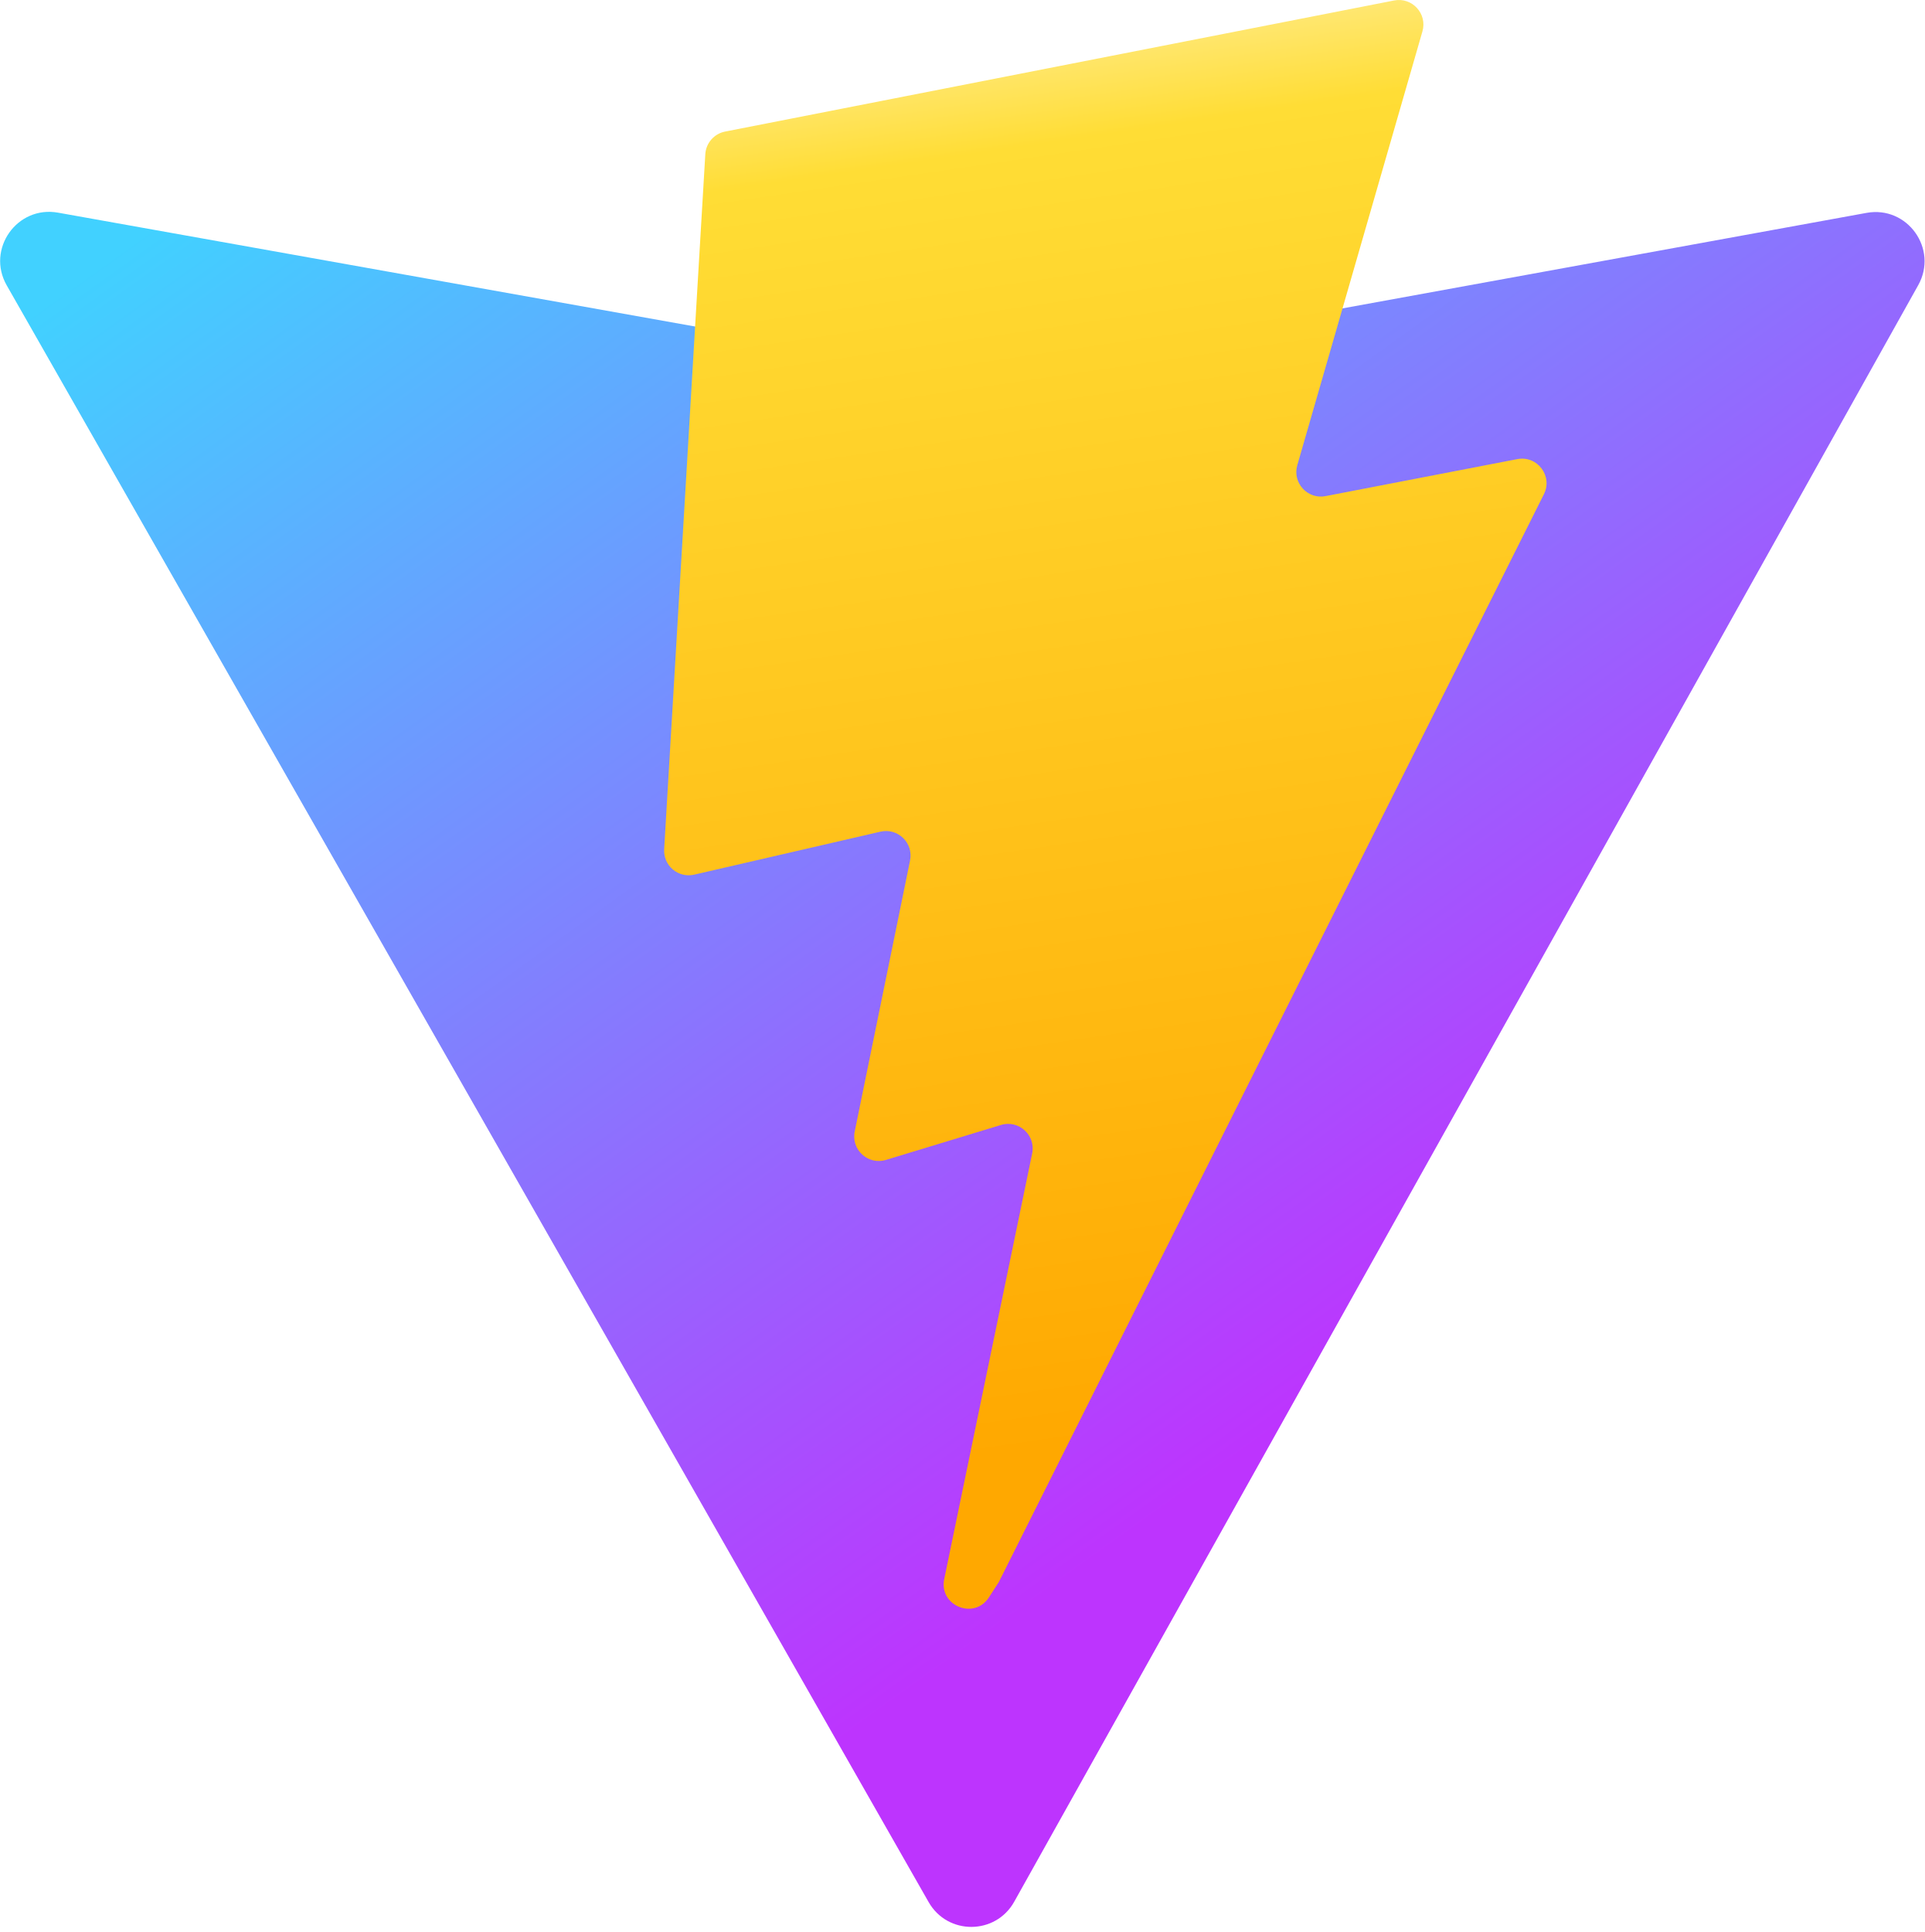
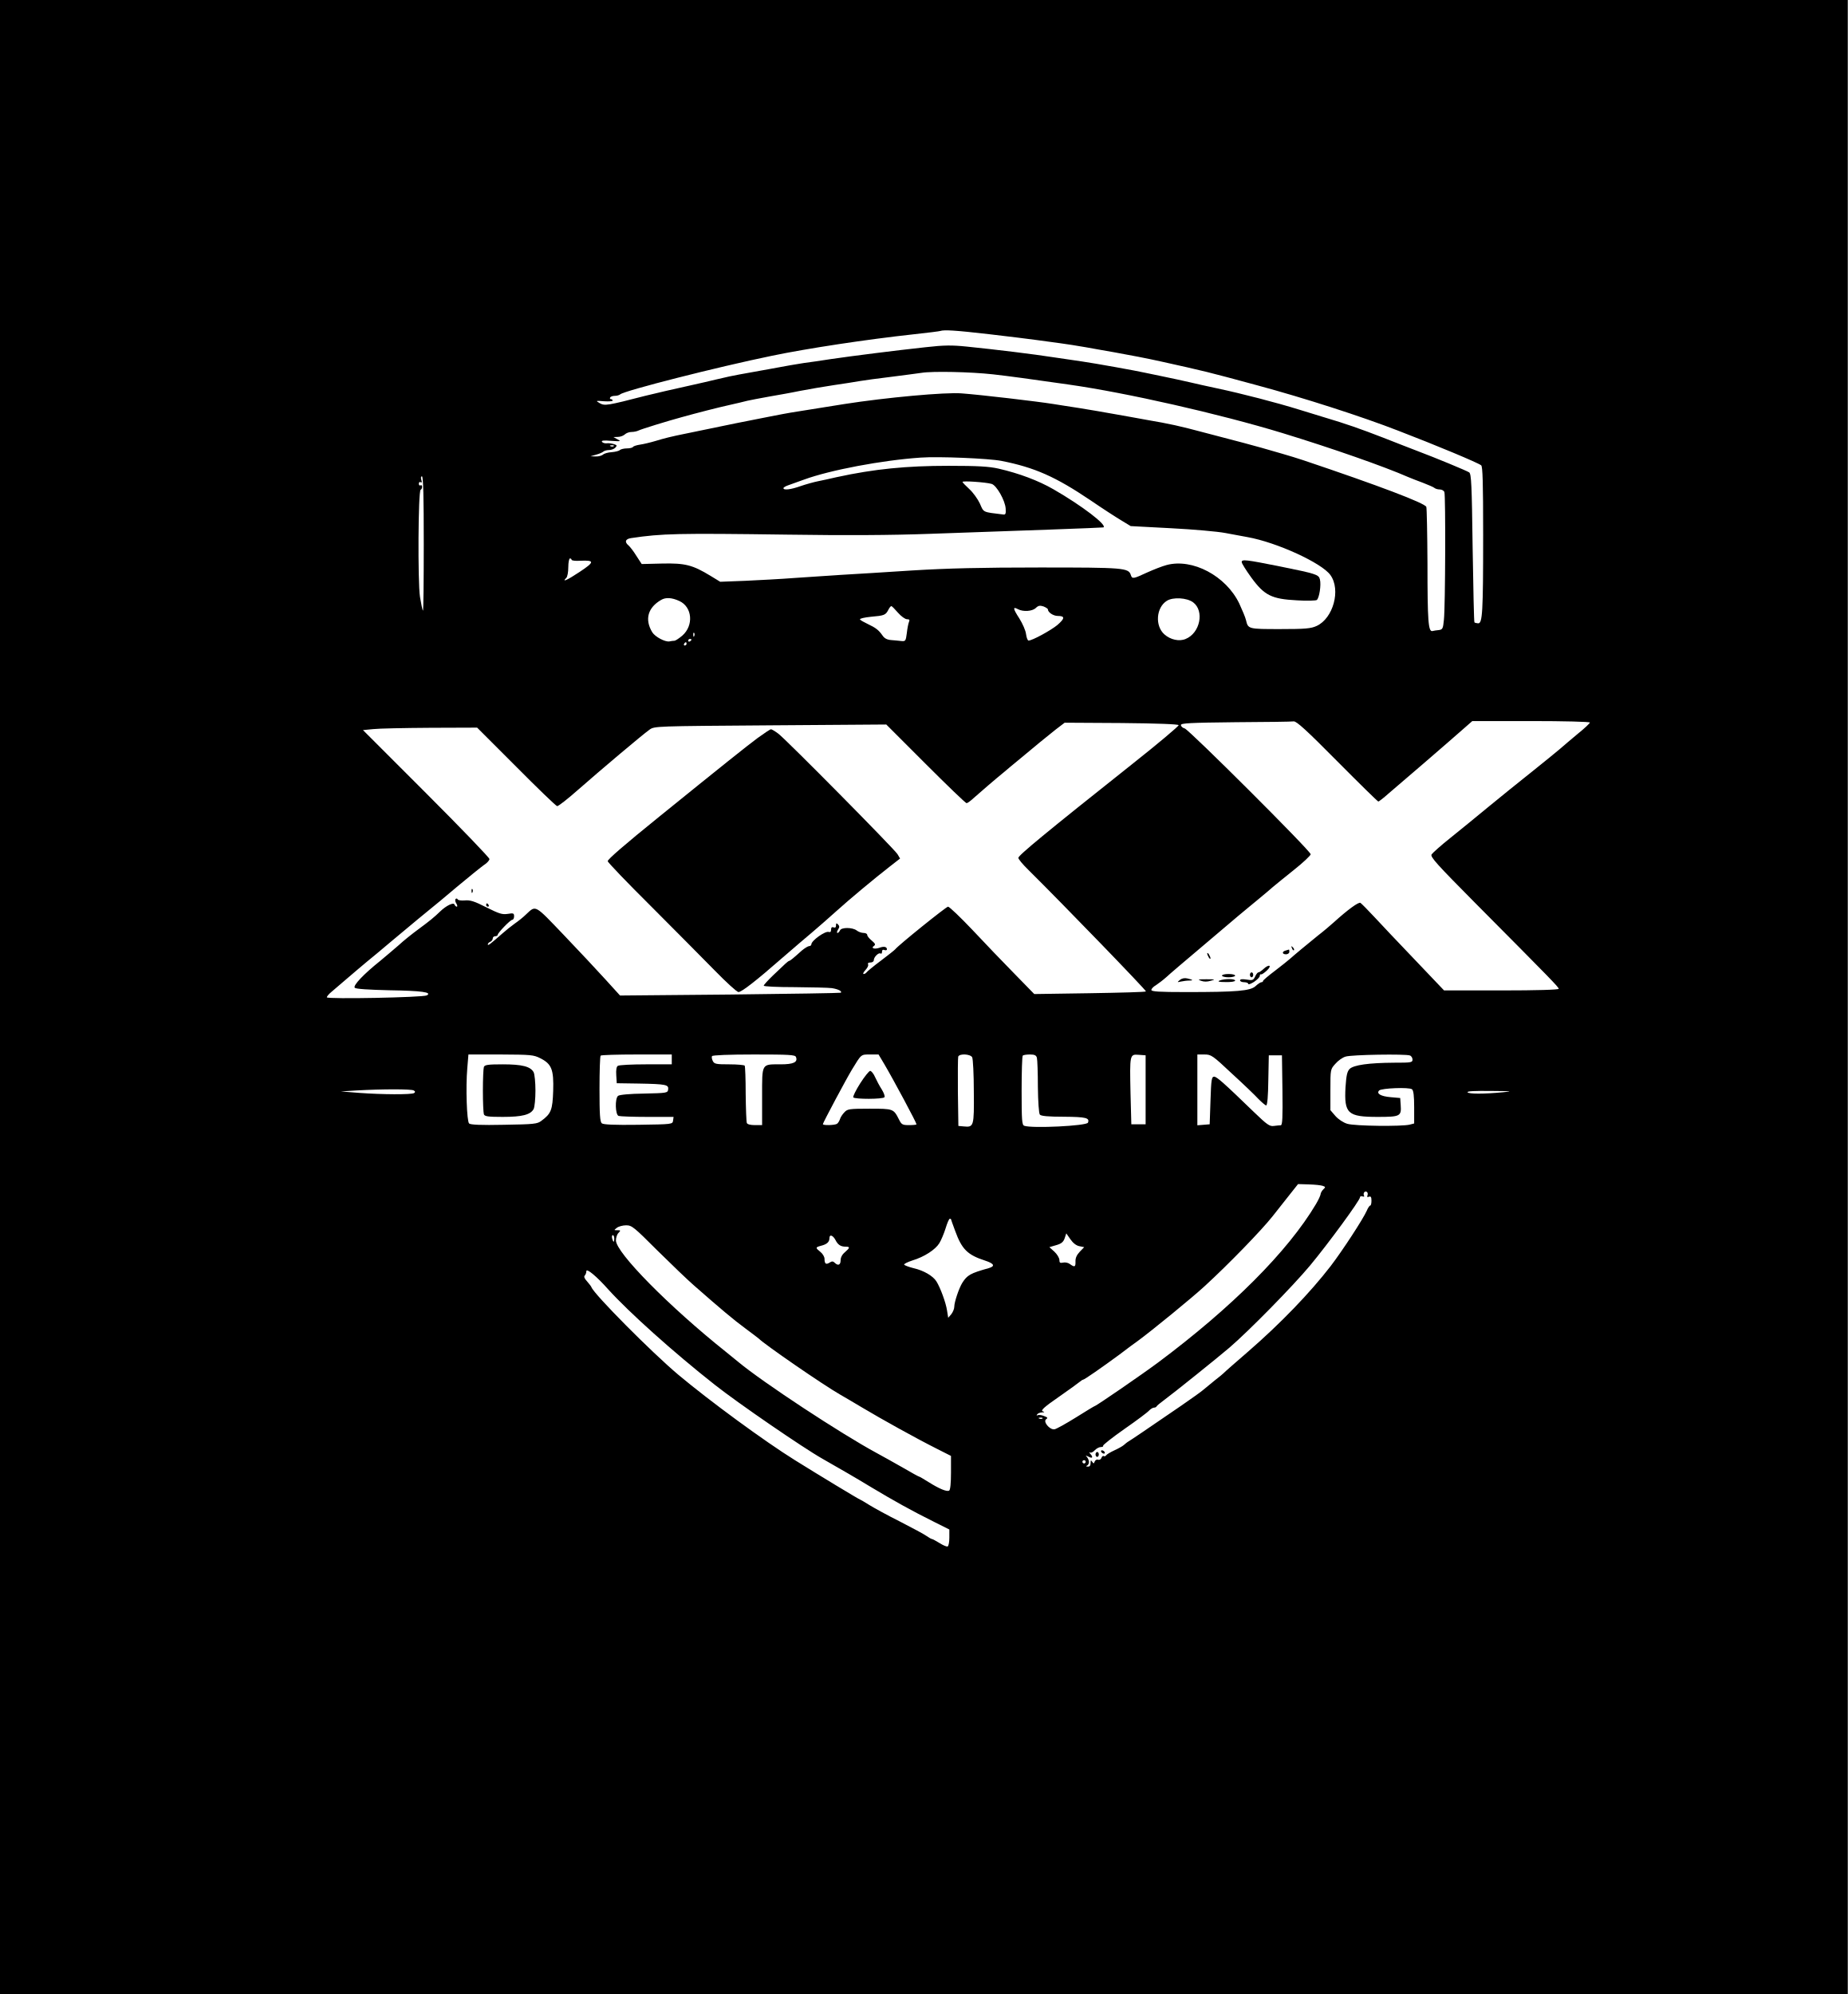
- <svg xmlns="http://www.w3.org/2000/svg" aria-hidden="true" role="img" class="iconify iconify--logos" width="31.88" height="32" preserveAspectRatio="xMidYMid meet" viewBox="0 0 256 257">
-   <defs>
-     <linearGradient id="IconifyId1813088fe1fbc01fb466" x1="-.828%" x2="57.636%" y1="7.652%" y2="78.411%">
-       <stop offset="0%" stop-color="#41D1FF" />
-       <stop offset="100%" stop-color="#BD34FE" />
-     </linearGradient>
-     <linearGradient id="IconifyId1813088fe1fbc01fb467" x1="43.376%" x2="50.316%" y1="2.242%" y2="89.03%">
-       <stop offset="0%" stop-color="#FFEA83" />
-       <stop offset="8.333%" stop-color="#FFDD35" />
-       <stop offset="100%" stop-color="#FFA800" />
-     </linearGradient>
-   </defs>
-   <path fill="url(#IconifyId1813088fe1fbc01fb466)" d="M255.153 37.938L134.897 252.976c-2.483 4.44-8.862 4.466-11.382.048L.875 37.958c-2.746-4.814 1.371-10.646 6.827-9.67l120.385 21.517a6.537 6.537 0 0 0 2.322-.004l117.867-21.483c5.438-.991 9.574 4.796 6.877 9.62Z" />
-   <path fill="url(#IconifyId1813088fe1fbc01fb467)" d="M185.432.063L96.44 17.501a3.268 3.268 0 0 0-2.634 3.014l-5.474 92.456a3.268 3.268 0 0 0 3.997 3.378l24.777-5.718c2.318-.535 4.413 1.507 3.936 3.838l-7.361 36.047c-.495 2.426 1.782 4.5 4.151 3.78l15.304-4.649c2.372-.72 4.652 1.36 4.15 3.788l-11.698 56.621c-.732 3.542 3.979 5.473 5.943 2.437l1.313-2.028l72.516-144.72c1.215-2.423-.88-5.186-3.54-4.672l-25.505 4.922c-2.396.462-4.435-1.77-3.759-4.114l16.646-57.705c.677-2.35-1.37-4.583-3.769-4.113Z" />
+ <svg xmlns="http://www.w3.org/2000/svg" version="1.0" width="1125pt" height="1214pt" viewBox="0 0 1125 1214" preserveAspectRatio="xMidYMid meet">
+   <g transform="translate(0,1214) scale(0.1,-0.1)" fill="#000000" stroke="none">
+     <path d="M0 6070 l0 -6070 5625 0 5625 0 0 6070 0 6070 -5625 0 -5625 0 0 -6070z m6025 4035 c121 -14 249 -30 285 -35 36 -5 99 -13 140 -19 41 -5 113 -17 160 -25 47 -9 126 -22 175 -31 90 -16 204 -38 280 -55 275 -61 280 -62 590 -146 282 -76 634 -189 860 -277 224 -86 483 -194 503 -210 9 -7 12 -104 12 -421 0 -477 -4 -543 -31 -541 -10 1 -20 3 -22 6 -3 2 -7 206 -11 453 -5 386 -8 450 -21 460 -15 10 -205 89 -325 134 -30 12 -118 45 -195 76 -142 55 -230 86 -365 126 -41 13 -109 33 -150 46 -135 42 -350 98 -497 129 -62 13 -141 31 -175 39 -35 8 -99 22 -143 31 -44 9 -98 20 -120 25 -63 14 -303 57 -385 69 -41 6 -118 17 -170 25 -136 21 -358 48 -535 66 -89 9 -136 9 -250 -4 -185 -20 -445 -53 -575 -72 -58 -9 -132 -20 -165 -24 -33 -5 -123 -20 -200 -35 -77 -14 -164 -30 -194 -35 -30 -5 -90 -18 -135 -29 -45 -11 -115 -27 -156 -36 -91 -20 -231 -52 -282 -65 -229 -59 -246 -62 -276 -45 -27 16 -26 16 26 12 28 -2 52 0 52 4 0 5 -5 9 -11 9 -5 0 -7 5 -4 10 3 6 16 10 29 10 12 0 26 4 32 9 23 22 593 167 924 235 217 45 572 99 865 131 83 9 155 18 160 20 23 8 92 4 300 -20z m20 -244 c90 -10 238 -30 460 -62 353 -50 920 -179 1301 -295 304 -93 621 -204 769 -269 17 -7 57 -23 90 -35 33 -13 64 -26 69 -31 6 -5 20 -9 32 -9 12 0 25 -7 28 -16 8 -21 6 -702 -3 -778 -5 -53 -8 -59 -31 -62 -14 -1 -31 -4 -39 -6 -25 -5 -30 61 -30 409 -1 182 -4 338 -7 347 -9 23 -291 130 -749 284 -33 11 -91 29 -130 40 -38 11 -95 27 -125 36 -30 8 -80 22 -110 30 -30 8 -131 34 -225 59 -173 46 -215 55 -365 81 -47 9 -134 24 -195 35 -60 11 -155 27 -210 36 -55 8 -127 20 -160 25 -107 17 -441 56 -560 65 -98 8 -460 -25 -715 -65 -115 -18 -253 -40 -325 -52 -38 -6 -189 -36 -335 -65 -146 -30 -285 -59 -310 -64 -80 -16 -124 -27 -180 -44 -30 -9 -72 -19 -93 -22 -20 -3 -40 -9 -43 -14 -3 -5 -20 -9 -38 -9 -17 0 -37 -5 -42 -10 -6 -6 -28 -11 -50 -13 -21 -1 -45 -8 -52 -14 -7 -7 -28 -13 -45 -12 l-32 1 35 10 c19 5 39 14 44 19 6 5 21 9 34 9 13 0 30 6 38 14 12 13 11 16 -8 22 -13 4 -33 7 -45 5 -11 -1 -24 3 -28 9 -5 8 11 10 56 6 59 -4 62 -3 39 9 l-25 14 27 1 c15 0 33 7 42 15 8 8 26 15 40 15 15 0 34 4 44 9 15 8 177 58 262 81 93 26 222 59 290 74 41 9 91 21 110 26 19 4 78 16 130 25 52 9 138 24 190 35 52 10 145 26 205 35 61 9 133 20 160 25 28 5 111 16 185 25 74 9 160 21 190 25 67 11 300 6 435 -9z m-2308 -437 c-3 -3 -12 -4 -19 -1 -8 3 -5 6 6 6 11 1 17 -2 13 -5z m2360 -90 c203 -40 330 -97 541 -239 73 -50 158 -105 190 -124 l56 -34 246 -13 c135 -7 283 -20 330 -29 47 -9 108 -20 135 -25 179 -32 453 -158 505 -231 65 -90 17 -264 -84 -310 -35 -16 -68 -19 -222 -19 -195 0 -195 0 -208 55 -4 17 -23 62 -41 101 -81 168 -285 276 -442 234 -27 -7 -80 -28 -120 -46 -84 -39 -90 -40 -98 -15 -14 44 -42 46 -555 46 -358 0 -561 -5 -775 -18 -159 -10 -355 -23 -435 -27 -80 -5 -208 -14 -285 -19 -77 -6 -210 -13 -295 -17 l-155 -6 -59 36 c-110 67 -155 78 -295 75 l-124 -3 -32 49 c-17 28 -39 56 -48 64 -26 21 -20 40 16 45 188 28 281 30 952 21 347 -5 625 -4 870 5 524 18 1050 37 1053 39 25 13 -130 132 -304 232 -92 53 -209 97 -335 126 -58 13 -125 17 -304 17 -256 0 -451 -19 -681 -69 -38 -9 -89 -20 -114 -25 -25 -5 -72 -18 -104 -29 -62 -22 -106 -27 -106 -13 0 5 15 13 33 19 17 6 59 21 92 33 158 58 475 118 710 134 108 8 416 -5 492 -20z m-3517 -506 c0 -226 -2 -409 -5 -406 -3 3 -11 41 -18 84 -14 93 -11 647 4 652 5 2 9 10 9 18 0 9 -4 12 -10 9 -5 -3 -10 1 -10 10 0 9 5 13 11 9 8 -4 9 0 4 15 -4 12 -2 21 4 21 8 0 11 -127 11 -412z m3457 366 c30 -8 83 -101 86 -151 2 -33 -1 -38 -18 -35 -124 15 -115 11 -139 66 -13 28 -42 68 -64 88 -23 21 -42 41 -42 44 0 8 143 -2 177 -12z m-2557 -462 c0 -5 24 -8 52 -6 90 4 89 -7 -3 -68 -77 -51 -111 -66 -81 -36 7 7 12 36 12 65 0 29 5 53 10 53 6 0 10 -4 10 -8z m656 -251 c79 -36 89 -149 18 -211 -19 -16 -40 -30 -47 -31 -7 0 -21 -2 -31 -4 -26 -5 -88 28 -105 56 -47 78 -27 150 55 197 28 16 64 14 110 -7z m3128 -8 c70 -52 43 -187 -45 -223 -39 -17 -93 -5 -130 28 -58 52 -50 163 15 204 38 24 122 19 160 -9z m-884 -43 c0 -18 33 -40 60 -40 45 0 44 -15 -2 -55 -40 -33 -153 -95 -176 -95 -5 0 -12 17 -15 39 -2 21 -21 64 -41 96 -39 60 -41 74 -8 56 32 -17 86 -13 108 7 15 15 25 17 47 10 15 -6 27 -14 27 -18z m-913 -20 c19 -22 44 -40 55 -40 15 0 18 -4 12 -17 -4 -10 -10 -40 -13 -68 -6 -46 -8 -50 -31 -48 -14 2 -42 4 -63 6 -26 2 -42 10 -54 28 -23 33 -41 47 -90 70 -23 11 -45 23 -47 28 -3 5 27 12 67 16 81 7 89 10 106 43 6 12 14 22 18 22 3 0 21 -18 40 -40z m-1240 -142 c-3 -8 -6 -5 -6 6 -1 11 2 17 5 13 3 -3 4 -12 1 -19z m-17 -22 c0 -3 -4 -8 -10 -11 -5 -3 -10 -1 -10 4 0 6 5 11 10 11 6 0 10 -2 10 -4z m-30 -26 c0 -5 -5 -10 -11 -10 -5 0 -7 5 -4 10 3 6 8 10 11 10 2 0 4 -4 4 -10z m3962 -715 c134 -135 246 -245 250 -245 3 0 31 21 61 48 30 26 128 110 218 187 89 77 192 166 228 198 l65 57 358 0 c197 0 358 -4 358 -9 0 -4 -32 -35 -72 -67 -39 -33 -90 -75 -112 -95 -23 -19 -99 -82 -171 -139 -71 -56 -188 -151 -260 -210 -71 -59 -177 -145 -234 -191 -58 -46 -109 -92 -115 -101 -9 -15 33 -61 265 -295 462 -465 509 -513 509 -523 0 -6 -132 -10 -349 -10 l-349 0 -179 188 c-99 103 -210 221 -248 262 -38 41 -75 78 -82 83 -11 7 -77 -41 -163 -119 -19 -17 -62 -54 -96 -80 -75 -61 -138 -113 -167 -139 -12 -11 -55 -45 -94 -75 -40 -30 -73 -58 -73 -62 0 -5 -5 -8 -10 -8 -6 0 -22 -11 -36 -24 -32 -29 -113 -36 -421 -36 -167 0 -213 3 -213 13 0 7 12 20 28 29 15 10 43 31 62 48 19 18 113 98 208 178 96 81 199 169 230 195 32 26 86 72 122 101 36 30 76 63 90 76 14 12 71 58 127 103 57 45 103 89 103 96 0 20 -739 757 -767 766 -13 3 -23 13 -23 21 0 11 53 14 333 17 182 1 342 3 354 5 17 1 78 -54 265 -243z m-966 220 c2 -5 -126 -113 -284 -238 -529 -420 -692 -555 -692 -570 0 -7 27 -40 60 -72 218 -216 722 -737 717 -741 -3 -4 -158 -8 -343 -11 l-337 -5 -121 124 c-67 68 -181 187 -255 266 -74 78 -141 142 -149 142 -11 0 -303 -235 -322 -260 -3 -4 -42 -35 -87 -69 -46 -34 -85 -67 -88 -72 -4 -5 -11 -9 -17 -9 -6 0 -1 11 11 24 13 14 20 29 16 35 -3 7 2 11 14 11 12 0 21 6 21 14 0 19 29 48 41 41 5 -4 9 1 9 10 0 11 5 15 15 11 8 -3 15 -1 15 4 0 16 -18 20 -45 10 -30 -11 -55 -3 -34 11 11 8 8 14 -13 32 -16 13 -28 28 -28 35 0 7 -10 12 -22 12 -13 0 -32 7 -42 15 -26 20 -95 20 -102 0 -4 -8 -10 -15 -15 -15 -5 0 -4 9 3 20 10 15 10 22 0 32 -9 9 -12 8 -12 -6 0 -12 -5 -16 -15 -12 -10 4 -15 -1 -15 -14 0 -13 -5 -17 -14 -14 -21 8 -106 -53 -106 -75 0 -6 -6 -11 -13 -11 -7 0 -27 -12 -45 -27 -52 -47 -72 -63 -77 -63 -3 0 -13 -8 -23 -17 -10 -10 -44 -42 -75 -71 -31 -30 -57 -58 -57 -63 0 -5 80 -9 188 -9 103 -1 205 -3 227 -6 38 -6 64 -19 54 -28 -2 -2 -305 -7 -674 -11 l-670 -6 -89 98 c-49 54 -163 176 -253 270 -180 188 -169 183 -230 126 -16 -16 -47 -41 -69 -56 -21 -15 -55 -42 -75 -60 -73 -64 -89 -77 -89 -67 0 6 7 13 15 16 8 4 15 12 15 20 0 8 7 14 15 14 8 0 15 4 15 8 0 12 77 92 89 92 6 0 11 10 11 21 0 19 -4 21 -39 15 -34 -5 -52 1 -130 40 -73 37 -98 45 -131 42 -22 -2 -42 1 -44 7 -2 5 -7 6 -12 2 -4 -4 -3 -17 4 -27 7 -11 8 -20 3 -20 -5 0 -11 6 -14 13 -5 15 -50 -6 -88 -43 -35 -34 -63 -57 -135 -110 -34 -25 -87 -67 -117 -95 -31 -27 -82 -70 -112 -95 -100 -80 -168 -151 -155 -164 7 -7 82 -12 213 -15 192 -3 260 -12 226 -31 -23 -13 -609 -24 -609 -12 0 6 13 21 29 34 15 13 59 50 97 83 38 33 92 78 118 100 27 22 95 78 150 125 120 101 225 187 246 204 8 6 76 62 150 125 74 62 150 123 167 135 18 11 33 28 33 36 0 8 -173 188 -385 400 l-385 385 62 6 c35 4 191 7 348 8 l285 1 237 -237 c130 -131 242 -239 250 -241 7 -1 65 44 128 100 132 116 390 334 435 366 30 21 34 21 735 26 l706 5 239 -239 c132 -132 244 -240 250 -240 5 0 26 15 45 33 32 29 137 119 185 158 11 10 49 41 84 70 109 91 171 142 228 187 l55 42 346 -2 c219 -2 346 -7 348 -13z m-3886 -2028 c69 -35 82 -69 78 -199 -4 -115 -12 -138 -72 -182 -25 -19 -44 -21 -228 -24 -139 -3 -204 0 -212 8 -14 14 -21 221 -11 336 l7 84 196 0 c185 -1 200 -2 242 -23z m800 -7 l0 -30 -157 0 c-87 0 -164 -4 -171 -9 -9 -5 -12 -25 -10 -57 l3 -49 135 -2 c166 -3 182 -7 178 -36 -3 -21 -7 -22 -147 -25 -86 -1 -150 -7 -158 -14 -20 -16 -17 -114 3 -122 9 -3 88 -6 176 -6 l159 0 -3 -22 c-3 -23 -4 -23 -212 -26 -145 -2 -213 1 -222 9 -11 9 -14 53 -14 209 0 108 3 200 7 203 3 4 102 7 220 7 l213 0 0 -30z m756 15 c13 -32 -15 -45 -93 -45 -118 0 -113 9 -113 -195 l0 -175 -44 0 c-27 0 -46 5 -49 13 -3 8 -6 87 -7 177 0 90 -3 167 -6 172 -3 4 -45 8 -94 8 -79 0 -91 2 -100 20 -6 11 -8 25 -5 30 4 6 104 10 256 10 214 0 250 -2 255 -15z m537 -42 c55 -93 197 -358 197 -368 0 -3 -20 -5 -45 -5 -40 0 -46 3 -61 33 -34 67 -34 67 -180 67 -124 0 -135 -2 -153 -22 -12 -12 -24 -31 -27 -42 -4 -12 -12 -24 -18 -28 -13 -9 -86 -11 -86 -2 0 8 143 276 177 332 58 95 54 92 110 92 l52 0 34 -57z m536 40 c5 -10 10 -104 10 -209 2 -212 0 -218 -61 -212 l-33 3 -3 205 c-1 112 0 210 2 217 8 20 74 16 85 -4z m394 -3 c3 -11 6 -91 6 -177 1 -89 6 -162 12 -169 7 -9 53 -13 147 -13 135 -1 157 -7 146 -36 -8 -20 -343 -36 -388 -19 -14 5 -16 34 -16 213 0 114 3 211 7 214 3 4 23 7 44 7 28 0 38 -5 42 -20z m662 -195 l0 -210 -43 0 -44 0 -5 189 c-5 237 -5 238 50 234 l42 -3 0 -210z m525 99 c69 -63 142 -133 162 -155 21 -21 42 -39 47 -39 7 0 12 58 13 153 l3 152 40 0 40 0 3 -212 c2 -167 0 -213 -10 -214 -7 0 -26 -2 -42 -4 -26 -4 -42 8 -120 83 -187 181 -228 217 -244 217 -15 0 -18 -18 -22 -145 l-5 -145 -37 -3 -38 -3 0 215 0 216 43 0 c41 0 49 -5 167 -116z m1084 110 c9 -3 16 -15 16 -25 0 -18 -9 -19 -112 -19 -155 -1 -246 -14 -271 -38 -15 -16 -20 -38 -25 -111 -9 -161 13 -181 196 -181 137 0 145 4 140 72 l-3 43 -57 5 c-61 5 -90 22 -71 41 14 14 184 21 200 7 9 -7 13 -41 13 -109 l0 -99 -27 -7 c-47 -12 -334 -9 -380 5 -24 7 -54 27 -72 47 l-31 36 0 124 c0 124 0 125 30 158 16 19 44 39 62 44 35 12 366 17 392 7z m-6065 -213 c10 -6 10 -10 2 -16 -17 -10 -195 -9 -331 1 l-115 9 95 6 c159 9 334 9 349 0z m6631 -11 c-115 -11 -208 -11 -215 0 -4 7 45 9 142 8 128 -1 138 -2 73 -8z m-1096 -570 c17 -6 17 -8 2 -22 -9 -9 -16 -23 -16 -30 -1 -7 -13 -34 -28 -59 -171 -288 -513 -630 -962 -965 -94 -70 -376 -264 -384 -264 -2 0 -54 -31 -114 -69 -61 -38 -120 -71 -132 -73 -30 -4 -72 48 -50 62 11 7 8 11 -14 19 -15 6 -32 8 -38 5 -7 -4 -8 -2 -4 4 4 7 17 12 29 13 18 0 19 2 5 7 -13 5 11 27 98 87 63 44 121 86 129 93 7 6 16 12 19 12 8 0 117 76 223 154 44 34 93 70 109 81 85 62 332 264 409 335 146 134 345 339 413 425 35 44 84 106 109 138 l46 58 66 -2 c36 -1 74 -5 85 -9z m272 -57 c-4 -11 -2 -13 9 -9 11 4 15 -2 15 -24 0 -17 -3 -30 -8 -30 -4 0 -14 -15 -21 -32 -22 -50 -148 -243 -220 -337 -125 -162 -305 -349 -501 -519 -80 -69 -147 -128 -150 -132 -3 -3 -27 -24 -55 -45 -27 -22 -60 -49 -73 -60 -13 -11 -72 -53 -130 -93 -219 -150 -303 -207 -320 -217 -9 -5 -22 -16 -30 -23 -8 -7 -33 -21 -57 -32 -24 -11 -47 -25 -50 -30 -4 -6 -10 -8 -15 -5 -4 3 -11 -2 -14 -11 -3 -9 -13 -14 -20 -11 -8 3 -17 -2 -21 -11 -5 -14 -7 -14 -15 -2 -8 12 -10 10 -10 -7 0 -16 -6 -23 -17 -22 -11 0 -13 3 -5 6 6 2 12 12 12 22 0 9 -6 23 -12 30 -11 11 -9 11 10 2 24 -13 29 -3 10 18 -7 8 -8 11 -2 8 6 -4 19 2 29 13 10 11 27 20 37 20 11 0 17 4 14 8 -2 4 56 50 130 102 75 52 143 103 151 113 9 9 22 17 29 17 7 0 14 3 16 8 2 4 21 20 43 36 66 49 325 257 400 321 119 102 386 374 491 500 110 132 304 397 304 415 0 7 7 9 16 6 8 -3 12 -2 9 4 -8 14 4 32 16 24 6 -3 8 -13 5 -21z m-2536 -146 c0 -1 11 -33 25 -70 41 -113 75 -147 183 -182 55 -18 63 -34 21 -46 -111 -31 -130 -42 -160 -89 -20 -32 -49 -117 -49 -146 0 -12 -8 -32 -18 -45 l-19 -22 -7 44 c-7 48 -41 140 -65 178 -21 33 -77 66 -139 80 -28 7 -54 17 -57 21 -3 5 20 16 50 26 73 22 140 66 164 105 11 18 28 58 38 90 10 33 21 59 26 59 4 0 7 -1 7 -3z m-1788 -190 c84 -83 185 -180 223 -213 171 -150 239 -207 312 -261 43 -32 80 -60 83 -63 37 -37 391 -281 494 -340 17 -9 78 -46 136 -80 119 -71 322 -184 453 -250 l87 -44 0 -102 c0 -62 -4 -105 -11 -109 -13 -9 -61 11 -126 52 -29 18 -54 33 -57 33 -3 0 -47 24 -98 54 -51 29 -124 70 -163 91 -216 117 -691 429 -841 554 -17 14 -51 42 -75 61 -346 276 -669 604 -669 678 0 17 7 38 16 46 14 15 13 16 -7 16 -22 0 -22 0 -3 15 10 8 36 15 56 15 35 0 47 -10 190 -153z m2569 26 l30 -6 -27 -28 c-18 -19 -27 -38 -26 -59 1 -34 -5 -37 -34 -16 -10 8 -29 12 -41 9 -19 -4 -23 -1 -23 16 0 12 -14 35 -30 50 l-31 28 41 12 c32 9 44 19 52 42 l10 30 25 -36 c16 -23 35 -38 54 -42z m-2831 47 c0 -11 -2 -20 -4 -20 -2 0 -6 9 -9 20 -3 11 -1 20 4 20 5 0 9 -9 9 -20z m1347 -10 c14 -28 31 -40 61 -40 28 0 28 -6 -4 -34 -17 -14 -26 -32 -26 -49 0 -29 -16 -35 -36 -15 -10 10 -17 10 -31 1 -22 -14 -31 -8 -31 23 0 12 -11 31 -25 42 -31 25 -31 28 2 37 37 9 53 23 53 47 0 25 21 18 37 -12z m-1384 -300 c126 -139 395 -381 649 -581 139 -110 538 -384 655 -450 119 -68 194 -111 298 -174 135 -81 246 -143 383 -211 l92 -46 0 -49 c0 -26 -4 -50 -10 -54 -5 -3 -27 6 -49 20 -23 14 -43 25 -47 25 -3 0 -18 8 -32 18 -15 11 -88 50 -162 88 -74 37 -158 83 -187 101 -29 18 -54 33 -56 33 -5 0 -261 155 -397 240 -185 115 -519 360 -710 520 -164 138 -513 490 -529 533 -2 6 -15 22 -27 36 -16 17 -20 29 -14 35 6 6 10 18 10 27 0 20 63 -32 133 -111z m2644 -786 c-3 -3 -12 -4 -19 -1 -8 3 -5 6 6 6 11 1 17 -2 13 -5z m263 -264 c0 -5 -4 -10 -10 -10 -5 0 -10 5 -10 10 0 6 5 10 10 10 6 0 10 -4 10 -10z" />
+     <path d="M7560 8718 c0 -8 27 -51 59 -95 79 -108 123 -130 277 -138 60 -4 115 -2 121 2 15 11 28 92 19 126 -7 29 -24 34 -241 78 -210 42 -235 45 -235 27z" />
+     <path d="M7866 6367 c3 -10 9 -15 12 -12 3 3 0 11 -7 18 -10 9 -11 8 -5 -6z" />
+     <path d="M7828 6353 c-24 -6 -23 -23 2 -23 11 0 20 7 20 15 0 8 -1 14 -2 14 -2 -1 -11 -3 -20 -6z" />
+     <path d="M7350 6335 c0 -5 5 -17 10 -25 5 -8 10 -10 10 -5 0 6 -5 17 -10 25 -5 8 -10 11 -10 5z" />
+     <path d="M7692 6240 c-12 -11 -25 -20 -30 -20 -5 0 -14 -11 -20 -25 -11 -23 -16 -25 -52 -19 -27 4 -40 3 -40 -5 0 -6 11 -11 25 -11 14 0 25 -5 25 -10 0 -6 16 0 35 12 19 13 35 29 35 36 0 7 3 12 8 10 4 -2 20 9 36 24 33 32 12 40 -22 8z" />
+     <path d="M7610 6205 c0 -8 5 -15 10 -15 6 0 10 7 10 15 0 8 -4 15 -10 15 -5 0 -10 -7 -10 -15z" />
+     <path d="M7440 6200 c0 -5 18 -10 40 -10 22 0 40 5 40 10 0 6 -18 10 -40 10 -22 0 -40 -4 -40 -10z" />
+     <path d="M7184 6174 c-18 -15 -18 -15 6 -10 14 3 36 6 49 6 29 0 25 5 -10 13 -16 4 -33 1 -45 -9z" />
+     <path d="M7312 6169 c17 -7 38 -7 60 0 30 8 28 9 -27 9 -50 0 -56 -1 -33 -9z" />
+     <path d="M7425 6170 c-14 -6 -4 -9 38 -9 32 -1 57 3 57 9 0 12 -67 12 -95 0z" />
+     <path d="M4613 7647 c-61 -45 -215 -168 -598 -478 -219 -177 -315 -261 -315 -272 0 -7 117 -129 261 -272 143 -143 318 -320 389 -392 71 -73 137 -133 146 -133 19 0 107 68 269 210 61 53 142 122 180 154 39 33 104 90 145 127 83 75 232 199 327 273 l63 49 -16 27 c-20 32 -674 694 -725 733 -20 15 -40 27 -45 27 -5 0 -41 -24 -81 -53z" />
+     <path d="M2871 6714 c0 -11 3 -14 6 -6 3 7 2 16 -1 19 -3 4 -6 -2 -5 -13z" />
+     <path d="M2960 6630 c0 -5 5 -10 11 -10 5 0 7 5 4 10 -3 6 -8 10 -11 10 -2 0 -4 -4 -4 -10z" />
+     <path d="M2946 5644 c-3 -9 -6 -73 -6 -144 0 -71 3 -135 6 -144 5 -13 25 -16 115 -16 118 0 169 13 188 48 6 12 11 62 11 112 0 50 -5 100 -11 112 -19 35 -70 48 -188 48 -90 0 -110 -3 -115 -16z" />
+     <path d="M5237 5544 c-26 -41 -45 -80 -42 -85 8 -12 182 -12 190 1 4 6 -4 27 -17 48 -13 20 -31 54 -40 74 -9 21 -23 38 -30 38 -7 0 -34 -34 -61 -76z" />
+     <path d="M6705 3300 c3 -5 11 -10 16 -10 6 0 7 5 4 10 -3 6 -11 10 -16 10 -6 0 -7 -4 -4 -10z" />
+     <path d="M6670 3285 c0 -8 5 -15 10 -15 6 0 10 7 10 15 0 8 -4 15 -10 15 -5 0 -10 -7 -10 -15z" />
+   </g>
</svg>
